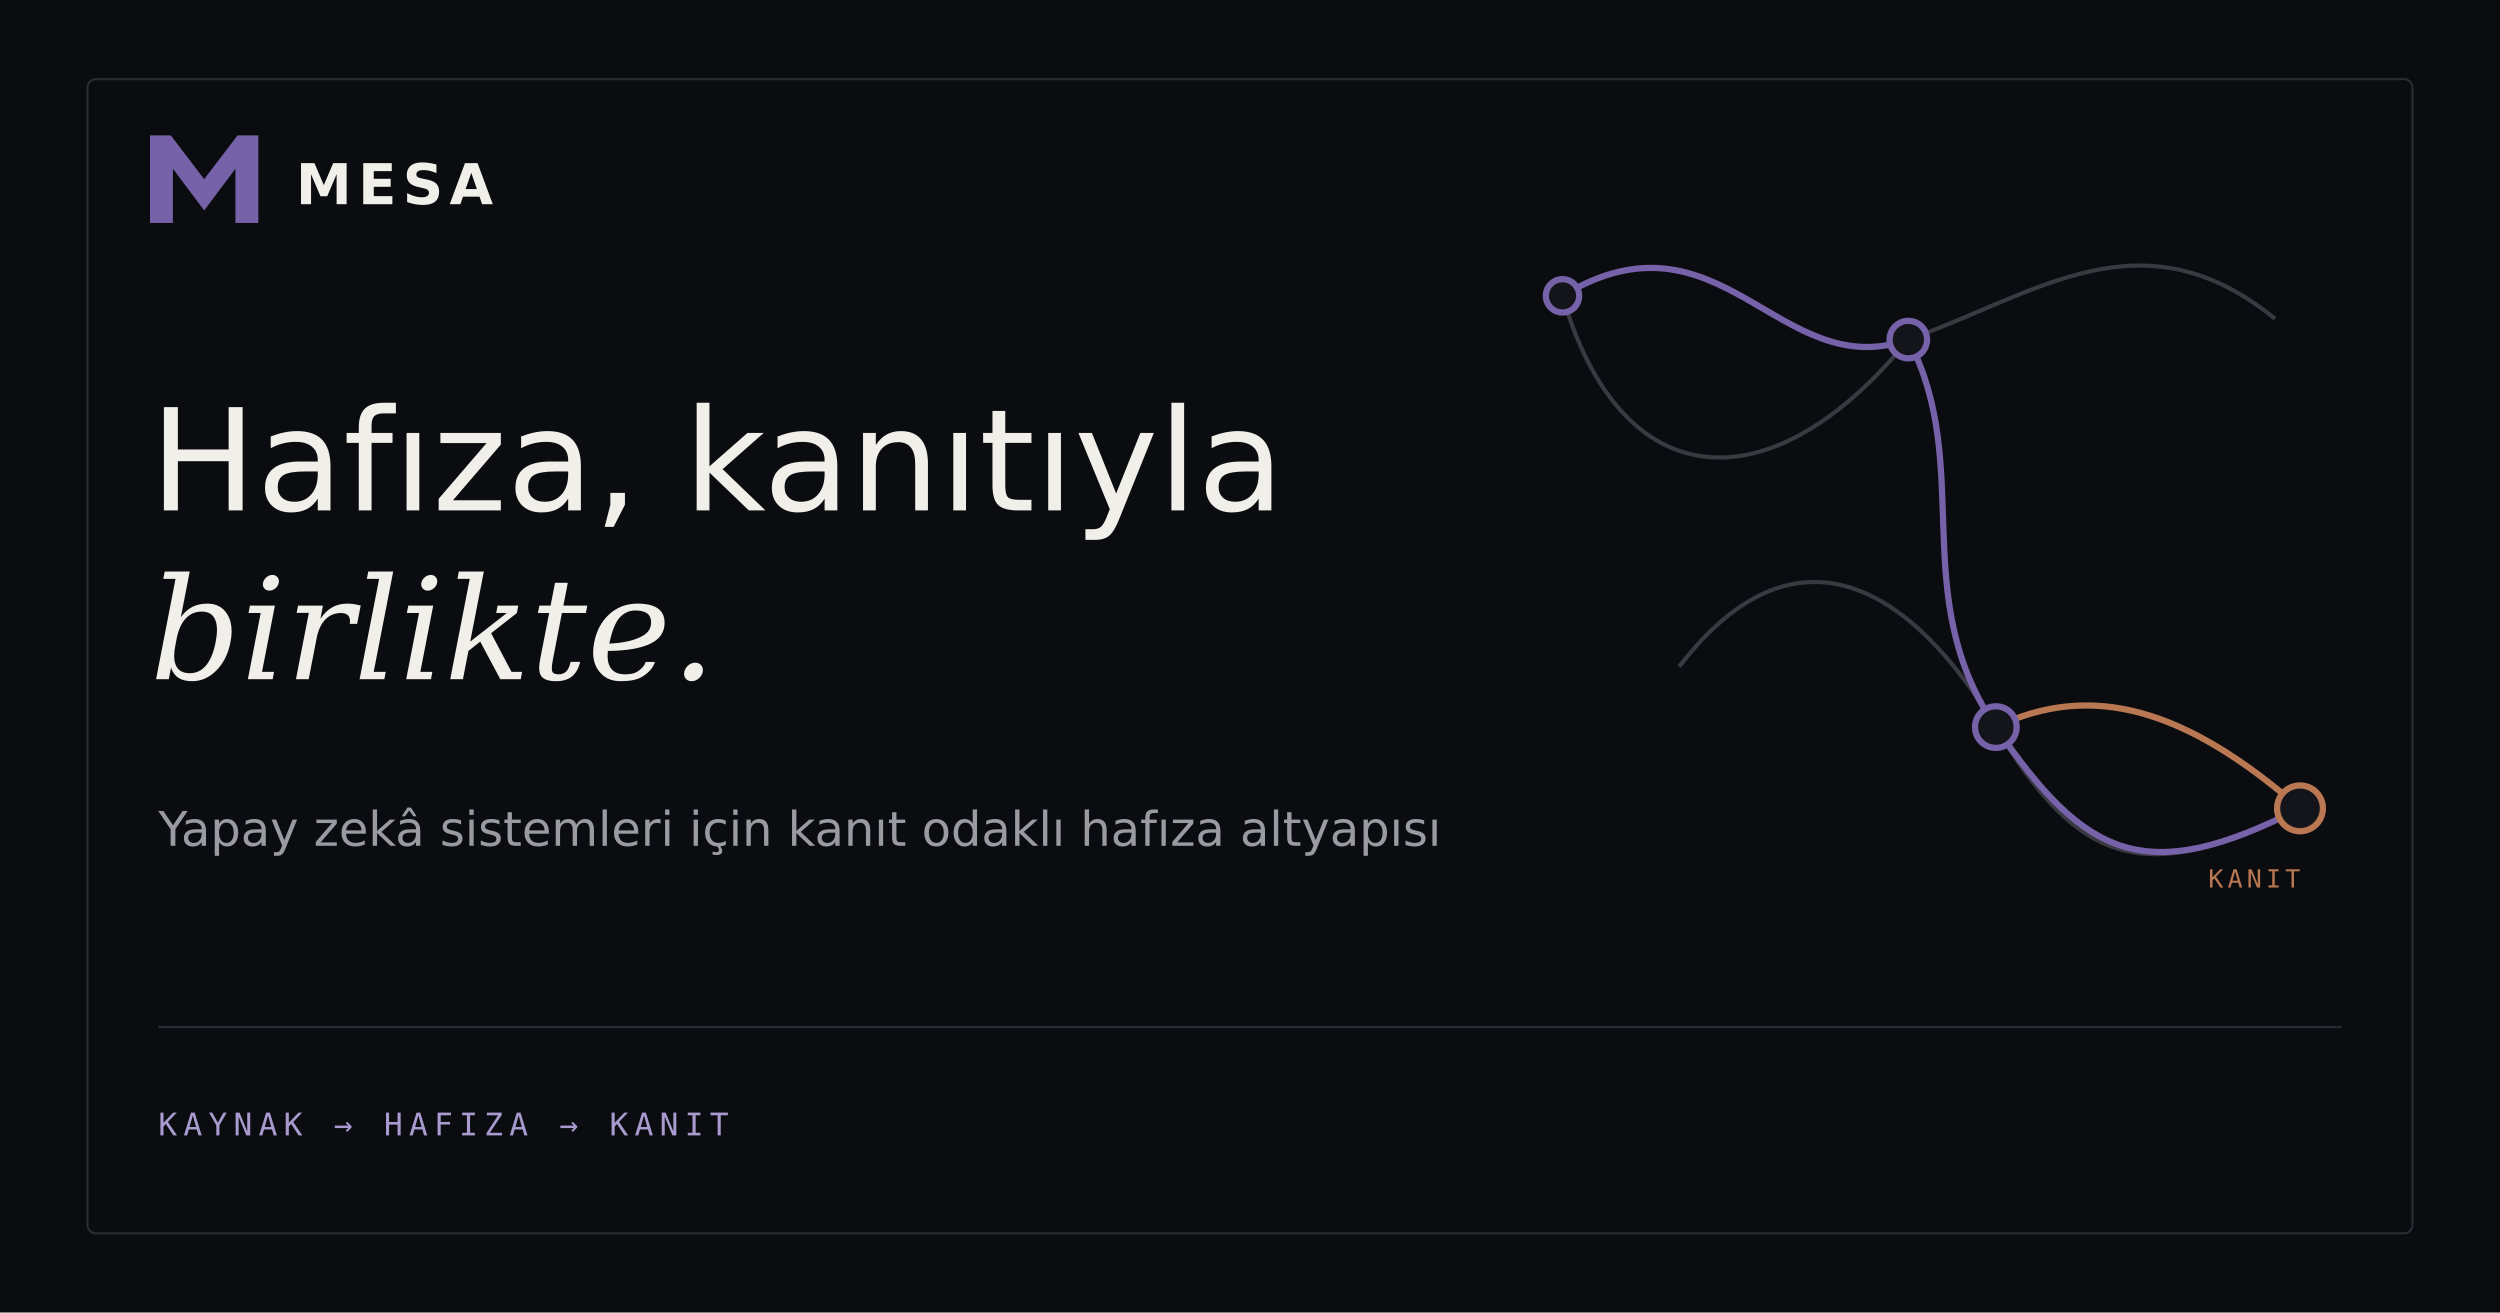
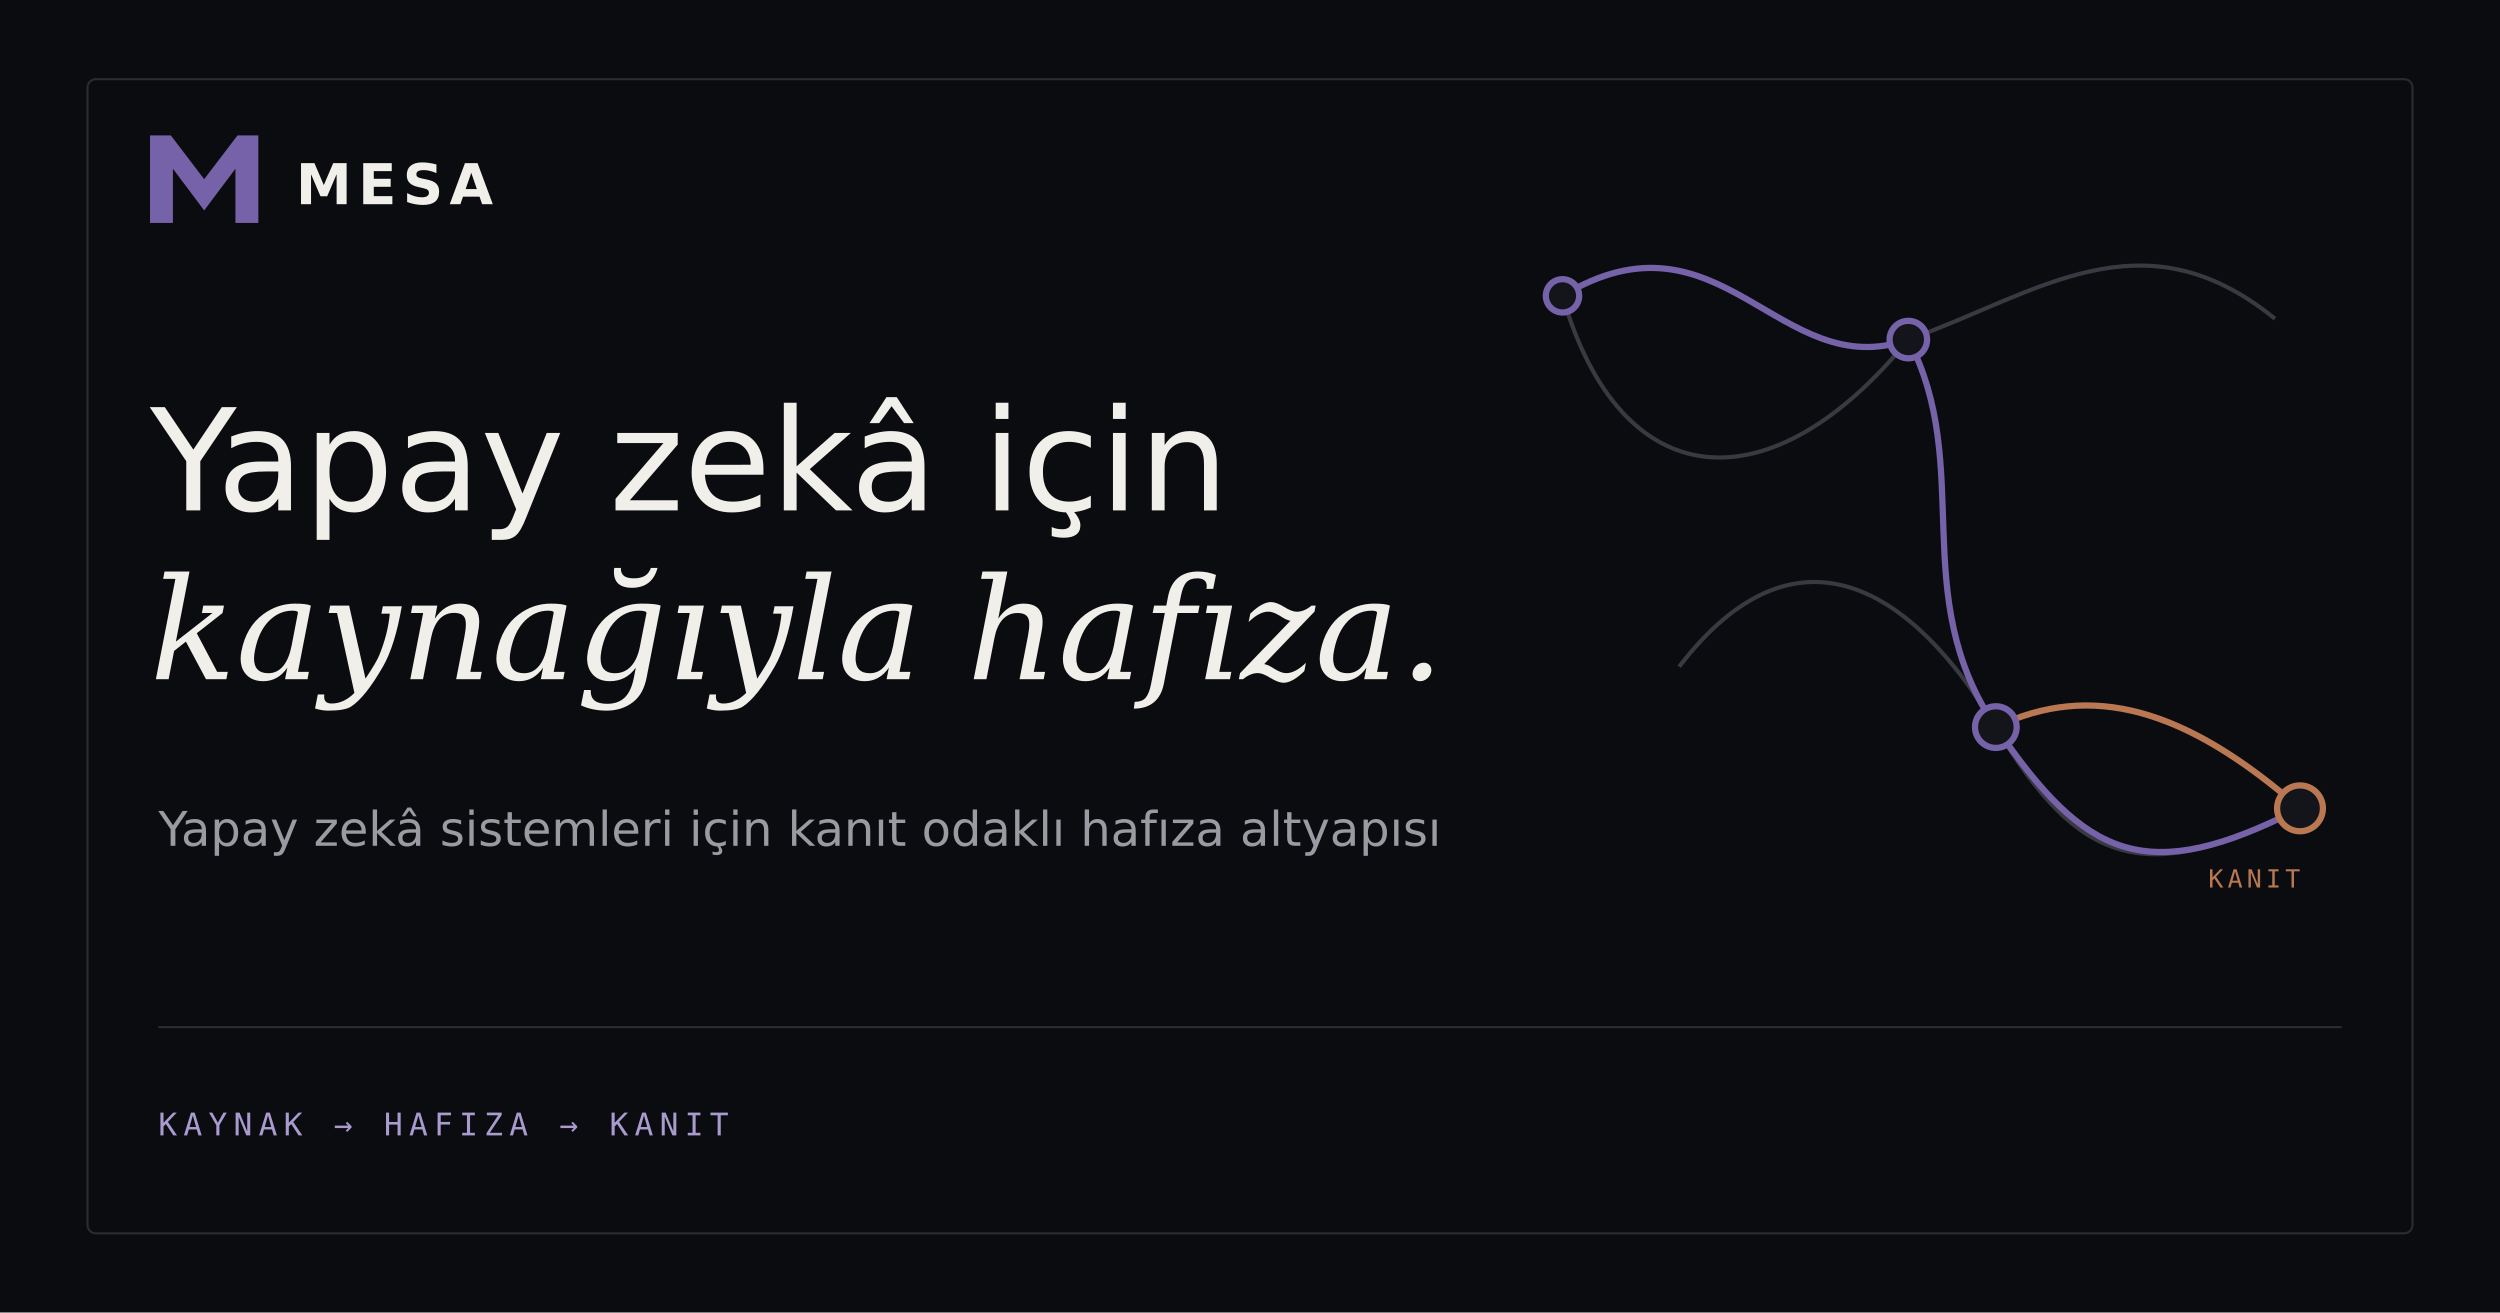
<svg xmlns="http://www.w3.org/2000/svg" width="1200" height="630" viewBox="0 0 1200 630" role="img" aria-labelledby="title desc">
  <rect width="1200" height="630" fill="#0b0c0f" />
  <rect x="42" y="38" width="1116" height="554" rx="4" fill="none" stroke="#2b2c31" />
  <g transform="translate(72 65)">
    <path d="M0 42V0h10l16 21L42 0h10v42H41V16L26 36 11 16v26Z" fill="#7562a8" />
    <text x="70" y="33" fill="#f1efe9" font-family="DejaVu Sans,Arial,sans-serif" font-size="27" font-weight="700" letter-spacing="3">MESA</text>
  </g>
-   <text x="72" y="245" fill="#f1efe9" font-family="DejaVu Sans,Arial,sans-serif" font-size="68" font-weight="400">Hafıza, kanıtıyla</text>
-   <text x="72" y="326" fill="#f1efe9" font-family="DejaVu Serif,Georgia,serif" font-size="68" font-style="italic">birlikte.</text>
+   <text x="72" y="245" fill="#f1efe9" font-family="DejaVu Sans,Arial,sans-serif" font-size="68" font-weight="400">Yapay zekâ için</text>
+   <text x="72" y="326" fill="#f1efe9" font-family="DejaVu Serif,Georgia,serif" font-size="68" font-style="italic">kaynağıyla hafıza.</text>
  <text x="76" y="406" fill="#9b9aa2" font-family="DejaVu Sans,Arial,sans-serif" font-size="23">Yapay zekâ sistemleri için kanıt odaklı hafıza altyapısı</text>
  <line x1="76" y1="493" x2="1124" y2="493" stroke="#2b2c31" />
  <text x="76" y="545" fill="#a99bd0" font-family="DejaVu Sans Mono,monospace" font-size="15" letter-spacing="3">KAYNAK  →  HAFIZA  →  KANIT</text>
  <g fill="none" stroke="#383941" stroke-width="2">
    <path d="M750 142C826 96 854 185 916 163S1028 101 1092 153" />
    <path d="M750 142C778 239 850 244 916 163" />
    <path d="M806 320C862 247 918 282 958 349S1030 426 1104 388" />
    <path d="M916 163C948 224 915 286 958 349" />
  </g>
  <path d="M750 142C826 96 854 185 916 163C948 224 915 286 958 349S1030 426 1104 388" fill="none" stroke="#7562a8" stroke-width="3" />
  <path d="M958 349C1004 327 1049 340 1104 388" fill="none" stroke="#b97852" stroke-width="3" />
  <g fill="#14151a" stroke="#7562a8" stroke-width="3">
    <circle cx="750" cy="142" r="8" />
    <circle cx="916" cy="163" r="9" />
    <circle cx="958" cy="349" r="10" />
  </g>
  <circle cx="1104" cy="388" r="11" fill="#14151a" stroke="#b97852" stroke-width="3" />
  <text x="1060" y="426" fill="#b97852" font-family="DejaVu Sans Mono,monospace" font-size="12" letter-spacing="2">KANIT</text>
</svg>
